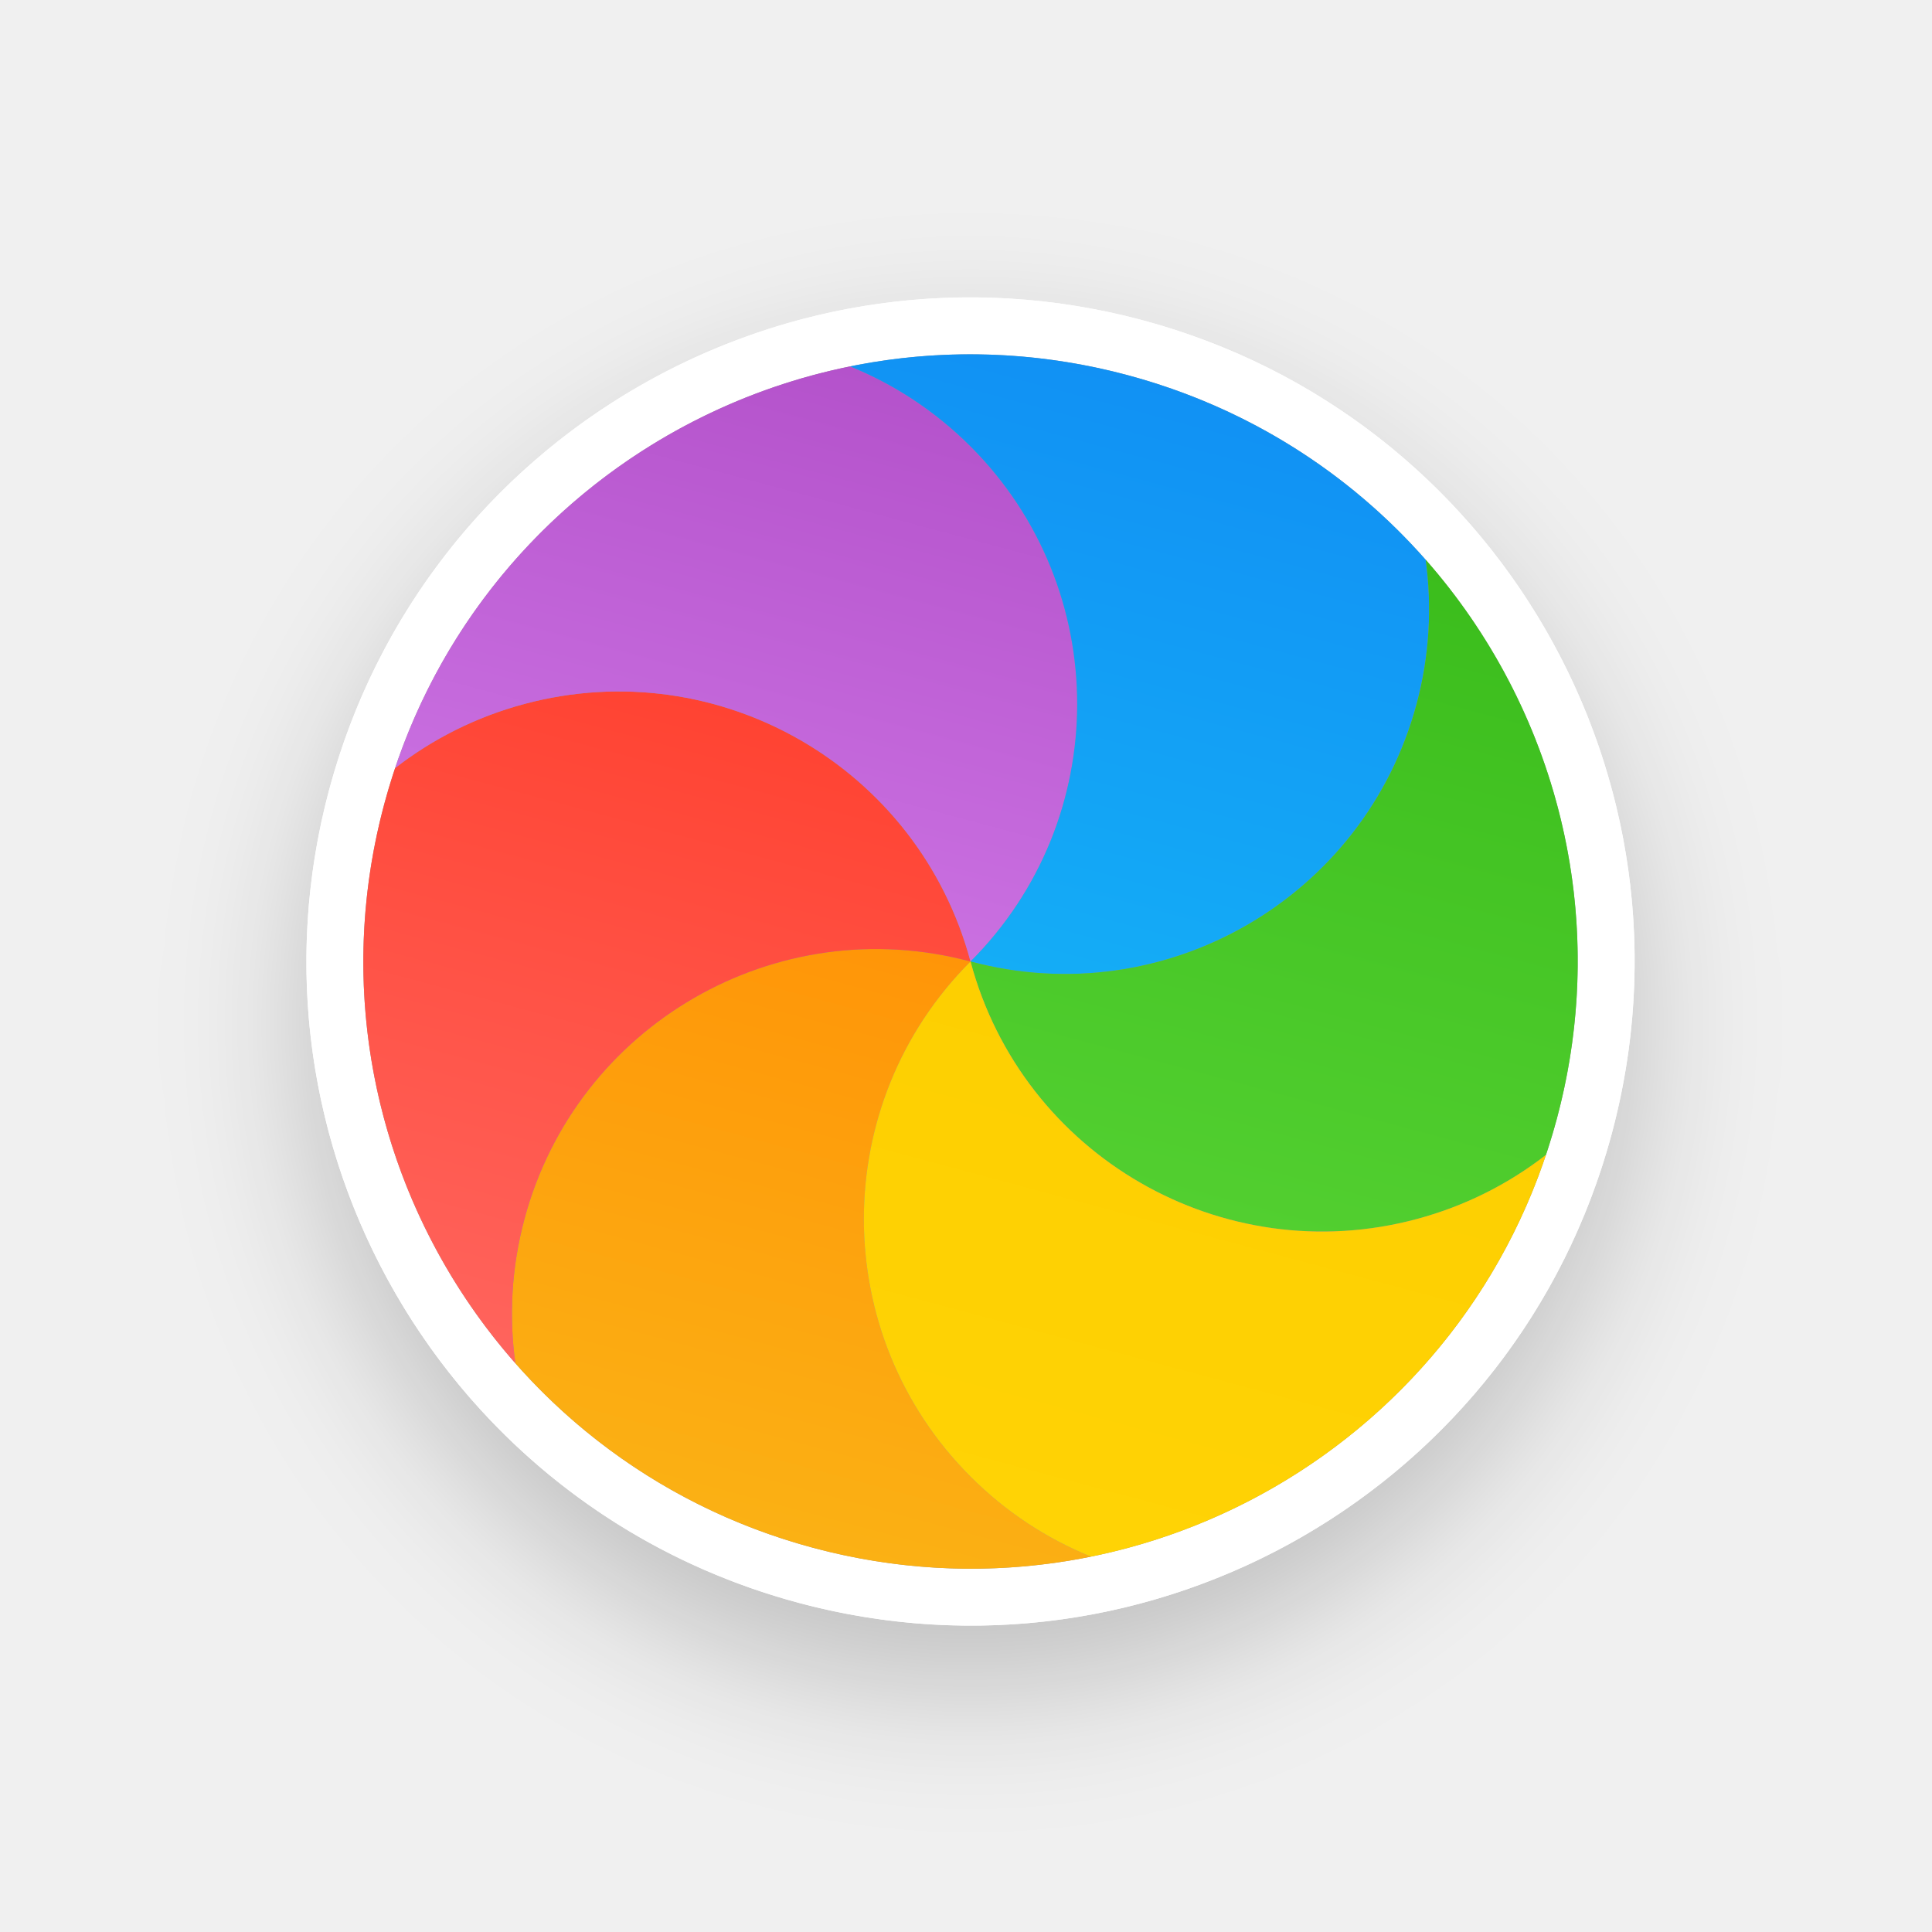
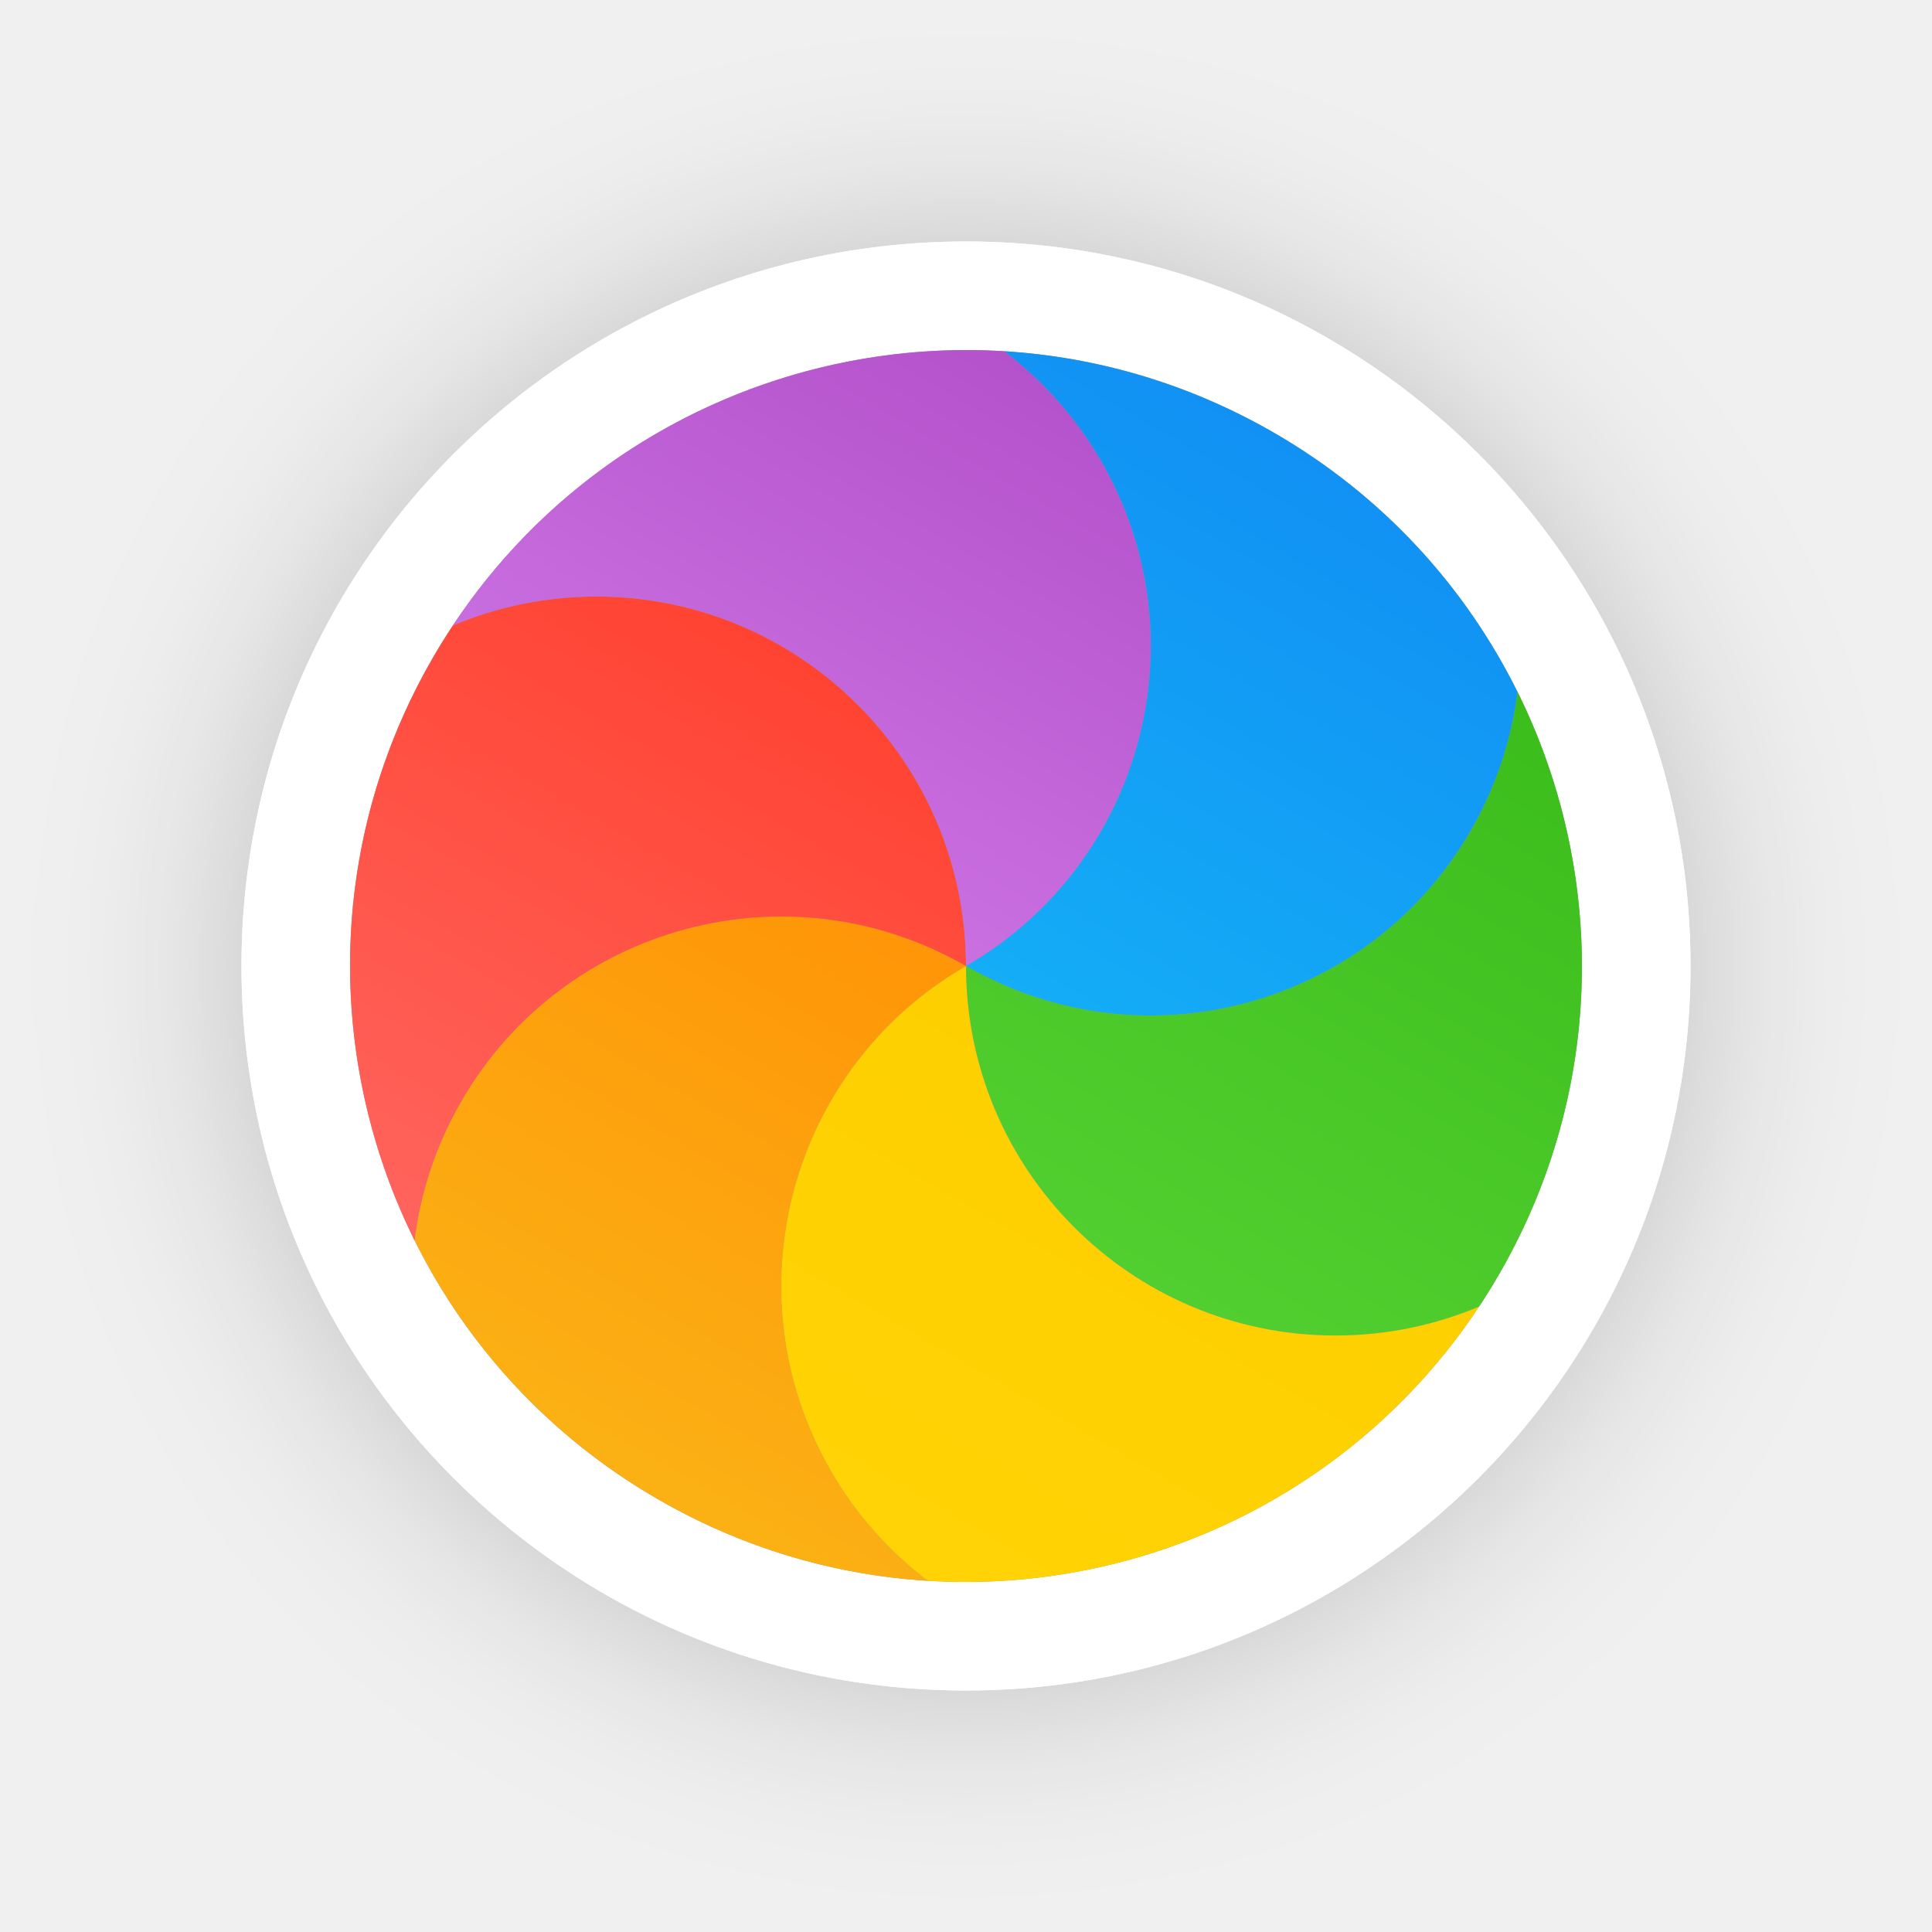
- <svg xmlns="http://www.w3.org/2000/svg" height="32" viewBox="0 0 32 32" width="32">
-   <filter id="a" color-interpolation-filters="sRGB" height="1.257" width="1.257" x="-.128" y="-.128">
-     <feGaussianBlur stdDeviation="1.177" />
+ <svg xmlns="http://www.w3.org/2000/svg" height="24" viewBox="0 0 24 24" width="24" version="1.1" id="svg2221">
+   <defs id="defs2225">
+     <filter style="color-interpolation-filters:sRGB" id="filter2849" x="-0.168" width="1.336" y="-0.168" height="1.336">
+       <feGaussianBlur stdDeviation="1.54" id="feGaussianBlur2851" />
+     </filter>
+   </defs>
+   <linearGradient id="a" gradientTransform="matrix(1.028313,0,0,0.9836115,-1.5249,0.32507)" gradientUnits="userSpaceOnUse" x1="17.871" x2="17.871" y1="7.669" y2="17.893">
+     <stop offset="0" stop-color="#fbb114" id="stop2152" />
+     <stop offset="1" stop-color="#ff9508" id="stop2154" />
+   </linearGradient>
+   <linearGradient id="b" gradientTransform="matrix(0.944652,0,0,1.070723,-1.5249,0.32507)" gradientUnits="userSpaceOnUse" x1="23.954" x2="23.954" y1="8.61" y2="19.256">
+     <stop offset="0" stop-color="#ff645d" id="stop2157" />
+     <stop offset="1" stop-color="#ff4332" id="stop2159" />
+   </linearGradient>
+   <linearGradient id="c" gradientTransform="matrix(1.103708,0,0,0.9164209,-1.5249,0.32507)" gradientUnits="userSpaceOnUse" x1="20.127" x2="20.127" y1="19.205" y2="29.033">
+     <stop offset="0" stop-color="#ca70e1" id="stop2162" />
+     <stop offset="1" stop-color="#b452cb" id="stop2164" />
+   </linearGradient>
+   <linearGradient id="d" gradientTransform="matrix(1.028313,0,0,0.9836116,-1.5249,0.32507)" gradientUnits="userSpaceOnUse" x1="16.36" x2="16.36" y1="17.893" y2="28.118">
+     <stop offset="0" stop-color="#14adf6" id="stop2167" />
+     <stop offset="1" stop-color="#1191f4" id="stop2169" />
+   </linearGradient>
+   <linearGradient id="e" gradientTransform="matrix(0.944652,0,0,1.070723,-1.5249,0.32507)" gradientUnits="userSpaceOnUse" x1="13.308" x2="13.308" y1="13.619" y2="24.265">
+     <stop offset="0" stop-color="#52cf30" id="stop2172" />
+     <stop offset="1" stop-color="#3bbd1c" id="stop2174" />
+   </linearGradient>
+   <linearGradient id="f" gradientTransform="matrix(1.103708,0,0,0.9164209,-1.5249,0.32507)" gradientUnits="userSpaceOnUse" x1="11.766" x2="11.766" y1="9.377" y2="19.205">
+     <stop offset="0" stop-color="#ffd305" id="stop2177" />
+     <stop offset="1" stop-color="#fdcf01" id="stop2179" />
+   </linearGradient>
+   <filter id="g" height="1.257" width="1.257" x="-0.128" y="-0.128" style="color-interpolation-filters:sRGB">
+     <feGaussianBlur stdDeviation="1.177" id="feGaussianBlur2182" />
  </filter>
-   <linearGradient id="b" gradientTransform="matrix(1.028313 0 0 .9836115 343.323 796.7172)" gradientUnits="userSpaceOnUse" x1="17.871" x2="17.871" y1="7.669" y2="17.893">
-     <stop offset="0" stop-color="#fbb114" />
-     <stop offset="1" stop-color="#ff9508" />
-   </linearGradient>
-   <linearGradient id="c" gradientTransform="matrix(.944652 0 0 1.070723 343.323 796.7172)" gradientUnits="userSpaceOnUse" x1="23.954" x2="23.954" y1="8.61" y2="19.256">
-     <stop offset="0" stop-color="#ff645d" />
-     <stop offset="1" stop-color="#ff4332" />
-   </linearGradient>
-   <linearGradient id="d" gradientTransform="matrix(1.103708 0 0 .9164209 343.323 796.7172)" gradientUnits="userSpaceOnUse" x1="20.127" x2="20.127" y1="19.205" y2="29.033">
-     <stop offset="0" stop-color="#ca70e1" />
-     <stop offset="1" stop-color="#b452cb" />
-   </linearGradient>
-   <linearGradient id="e" gradientTransform="matrix(1.028313 0 0 .9836116 343.323 796.7172)" gradientUnits="userSpaceOnUse" x1="16.36" x2="16.36" y1="17.893" y2="28.118">
-     <stop offset="0" stop-color="#14adf6" />
-     <stop offset="1" stop-color="#1191f4" />
-   </linearGradient>
-   <linearGradient id="f" gradientTransform="matrix(.944652 0 0 1.070723 343.323 796.7172)" gradientUnits="userSpaceOnUse" x1="13.308" x2="13.308" y1="13.619" y2="24.265">
-     <stop offset="0" stop-color="#52cf30" />
-     <stop offset="1" stop-color="#3bbd1c" />
-   </linearGradient>
-   <linearGradient id="g" gradientTransform="matrix(1.103708 0 0 .9164209 343.323 796.7172)" gradientUnits="userSpaceOnUse" x1="11.766" x2="11.766" y1="9.377" y2="19.205">
-     <stop offset="0" stop-color="#ffd305" />
-     <stop offset="1" stop-color="#fdcf01" />
-   </linearGradient>
-   <g transform="translate(0 -1020.362)">
-     <path d="m16.075 1026.3c-6.075 0-11 4.925-11 11s4.925 11 11 11 11-4.925 11-11-4.925-11-11-11z" filter="url(#a)" opacity=".2" />
-     <g fill-rule="evenodd" transform="matrix(-.9656862 -.2587548 .2587548 -.9656862 153.9048 1916.053)">
-       <g fill="#fff">
-         <circle cx="360.923" cy="814.317" r="11" />
-         <path d="m367.005 805.15c.333.789.518 1.656.518 2.567 0 3.645-2.955 6.6-6.6 6.6 1.823-3.157.741-7.193-2.416-9.016-.789-.456-1.633-.73-2.484-.835 1.475-.735 3.139-1.149 4.9-1.149 2.249 0 4.34.675 6.082 1.833z" />
-         <path d="m371.902 815.002c-.516.683-1.175 1.276-1.963 1.731-3.157 1.823-7.193.741-9.016-2.416 3.645 0 6.6-2.955 6.6-6.6 0-.91-.184-1.778-.518-2.567 2.964 1.971 4.918 5.341 4.918 9.167 0 .23-.007.459-.021.685z" />
-         <path d="m365.823 824.168c-.851-.106-1.695-.38-2.484-.835-3.157-1.823-4.238-5.859-2.416-9.016 1.823 3.157 5.859 4.238 9.016 2.416.788-.455 1.447-1.048 1.963-1.731-.247 4.022-2.656 7.46-6.079 9.166z" />
-         <path d="m354.841 823.484c-.333-.789-.518-1.656-.518-2.567 0-3.645 2.955-6.6 6.6-6.6-1.823 3.157-.741 7.193 2.416 9.016.789.456 1.633.73 2.484.835-1.475.735-3.139 1.149-4.9 1.149-2.249 0-4.34-.675-6.082-1.833z" />
-         <path d="m349.944 813.632c.516-.683 1.175-1.276 1.963-1.731 3.157-1.823 7.193-.741 9.016 2.416-3.645 0-6.6 2.955-6.6 6.6 0 .91.184 1.778.518 2.567-2.964-1.971-4.918-5.341-4.918-9.167 0-.23.007-.459.021-.685z" />
-         <path d="m356.023 804.466c.851.106 1.695.38 2.484.835 3.157 1.823 4.238 5.859 2.416 9.016-1.823-3.157-5.859-4.238-9.016-2.416-.788.455-1.447 1.048-1.963 1.731.247-4.022 2.656-7.46 6.079-9.166z" />
-       </g>
-       <circle cx="360.923" cy="814.317" fill="#959595" r="10.057" />
-       <path d="m366.484 805.936c.305.721.473 1.514.473 2.347 0 3.333-2.702 6.034-6.034 6.034 1.666-2.886.677-6.577-2.209-8.243-.722-.417-1.493-.667-2.271-.764 1.349-.672 2.87-1.05 4.48-1.05 2.056 0 3.968.617 5.561 1.676z" fill="url(#b)" />
-       <path d="m370.961 814.944c-.472.624-1.074 1.166-1.795 1.582-2.886 1.666-6.577.677-8.243-2.209 3.333 0 6.034-2.702 6.034-6.034 0-.832-.169-1.625-.473-2.347 2.71 1.802 4.496 4.883 4.496 8.381 0 .21-.007.419-.019.626z" fill="url(#c)" />
-       <path d="m365.403 823.324c-.778-.097-1.55-.347-2.271-.764-2.886-1.666-3.875-5.357-2.209-8.243 1.666 2.886 5.357 3.875 8.243 2.209.72-.416 1.323-.958 1.795-1.582-.226 3.678-2.428 6.821-5.558 8.38z" fill="url(#d)" />
-       <path d="m355.362 822.698c-.305-.721-.473-1.514-.473-2.347 0-3.333 2.702-6.034 6.034-6.034-1.666 2.886-.677 6.577 2.209 8.243.722.417 1.493.667 2.271.764-1.349.672-2.87 1.05-4.48 1.05-2.056 0-3.968-.617-5.561-1.676z" fill="url(#e)" />
-       <path d="m350.885 813.691c.472-.624 1.074-1.166 1.795-1.582 2.886-1.666 6.577-.677 8.243 2.209-3.333 0-6.034 2.702-6.034 6.034 0 .832.169 1.625.473 2.347-2.71-1.802-4.496-4.883-4.496-8.381 0-.21.007-.419.019-.626z" fill="url(#f)" />
-       <path d="m356.443 805.31c.778.097 1.55.347 2.271.764 2.886 1.666 3.875 5.357 2.209 8.243-1.666-2.886-5.357-3.875-8.243-2.209-.72.416-1.323.958-1.795 1.582.226-3.678 2.428-6.821 5.558-8.38z" fill="url(#g)" />
+   <g transform="matrix(0.8181815,0,0,0.8181815,-283.3005,-654.2592)" style="opacity:0.2;fill:#000000;fill-opacity:1;fill-rule:evenodd;filter:url(#filter2849)" id="g2839">
+     <circle id="circle2825" r="11" cy="814.317" cx="360.923" style="fill:#000000;fill-opacity:1" />
+     <path id="path2827" d="m 367.005,805.15 c 0.333,0.789 0.518,1.656 0.518,2.567 0,3.645 -2.955,6.6 -6.6,6.6 1.823,-3.157 0.741,-7.193 -2.416,-9.016 -0.789,-0.456 -1.633,-0.73 -2.484,-0.835 1.475,-0.735 3.139,-1.149 4.9,-1.149 2.249,0 4.34,0.675 6.082,1.833 z" style="fill:#000000;fill-opacity:1" />
+     <path id="path2829" d="m 371.902,815.002 c -0.516,0.683 -1.175,1.276 -1.963,1.731 -3.157,1.823 -7.193,0.741 -9.016,-2.416 3.645,0 6.6,-2.955 6.6,-6.6 0,-0.91 -0.184,-1.778 -0.518,-2.567 2.964,1.971 4.918,5.341 4.918,9.167 0,0.23 -0.007,0.459 -0.021,0.685 z" style="fill:#000000;fill-opacity:1" />
+     <path id="path2831" d="m 365.823,824.168 c -0.851,-0.106 -1.695,-0.38 -2.484,-0.835 -3.157,-1.823 -4.238,-5.859 -2.416,-9.016 1.823,3.157 5.859,4.238 9.016,2.416 0.788,-0.455 1.447,-1.048 1.963,-1.731 -0.247,4.022 -2.656,7.46 -6.079,9.166 z" style="fill:#000000;fill-opacity:1" />
+     <path id="path2833" d="m 354.841,823.484 c -0.333,-0.789 -0.518,-1.656 -0.518,-2.567 0,-3.645 2.955,-6.6 6.6,-6.6 -1.823,3.157 -0.741,7.193 2.416,9.016 0.789,0.456 1.633,0.73 2.484,0.835 -1.475,0.735 -3.139,1.149 -4.9,1.149 -2.249,0 -4.34,-0.675 -6.082,-1.833 z" style="fill:#000000;fill-opacity:1" />
+     <path id="path2835" d="m 349.944,813.632 c 0.516,-0.683 1.175,-1.276 1.963,-1.731 3.157,-1.823 7.193,-0.741 9.016,2.416 -3.645,0 -6.6,2.955 -6.6,6.6 0,0.91 0.184,1.778 0.518,2.567 -2.964,-1.971 -4.918,-5.341 -4.918,-9.167 0,-0.23 0.007,-0.459 0.021,-0.685 z" style="fill:#000000;fill-opacity:1" />
+     <path id="path2837" d="m 356.023,804.466 c 0.851,0.106 1.695,0.38 2.484,0.835 3.157,1.823 4.238,5.859 2.416,9.016 -1.823,-3.157 -5.859,-4.238 -9.016,-2.416 -0.788,0.455 -1.447,1.048 -1.963,1.731 0.247,-4.022 2.656,-7.46 6.079,-9.166 z" style="fill:#000000;fill-opacity:1" />
+   </g>
+   <g id="g2201" style="fill:#ffffff;fill-rule:evenodd" transform="matrix(0.8181815,0,0,0.8181815,-283.3005,-654.2592)">
+     <circle cx="360.923" cy="814.317" r="11" id="circle2187" />
+     <path d="m 367.005,805.15 c 0.333,0.789 0.518,1.656 0.518,2.567 0,3.645 -2.955,6.6 -6.6,6.6 1.823,-3.157 0.741,-7.193 -2.416,-9.016 -0.789,-0.456 -1.633,-0.73 -2.484,-0.835 1.475,-0.735 3.139,-1.149 4.9,-1.149 2.249,0 4.34,0.675 6.082,1.833 z" id="path2189" />
+     <path d="m 371.902,815.002 c -0.516,0.683 -1.175,1.276 -1.963,1.731 -3.157,1.823 -7.193,0.741 -9.016,-2.416 3.645,0 6.6,-2.955 6.6,-6.6 0,-0.91 -0.184,-1.778 -0.518,-2.567 2.964,1.971 4.918,5.341 4.918,9.167 0,0.23 -0.007,0.459 -0.021,0.685 z" id="path2191" />
+     <path d="m 365.823,824.168 c -0.851,-0.106 -1.695,-0.38 -2.484,-0.835 -3.157,-1.823 -4.238,-5.859 -2.416,-9.016 1.823,3.157 5.859,4.238 9.016,2.416 0.788,-0.455 1.447,-1.048 1.963,-1.731 -0.247,4.022 -2.656,7.46 -6.079,9.166 z" id="path2193" />
+     <path d="m 354.841,823.484 c -0.333,-0.789 -0.518,-1.656 -0.518,-2.567 0,-3.645 2.955,-6.6 6.6,-6.6 -1.823,3.157 -0.741,7.193 2.416,9.016 0.789,0.456 1.633,0.73 2.484,0.835 -1.475,0.735 -3.139,1.149 -4.9,1.149 -2.249,0 -4.34,-0.675 -6.082,-1.833 z" id="path2195" />
+     <path d="m 349.944,813.632 c 0.516,-0.683 1.175,-1.276 1.963,-1.731 3.157,-1.823 7.193,-0.741 9.016,2.416 -3.645,0 -6.6,2.955 -6.6,6.6 0,0.91 0.184,1.778 0.518,2.567 -2.964,-1.971 -4.918,-5.341 -4.918,-9.167 0,-0.23 0.007,-0.459 0.021,-0.685 z" id="path2197" />
+     <path d="m 356.023,804.466 c 0.851,0.106 1.695,0.38 2.484,0.835 3.157,1.823 4.238,5.859 2.416,9.016 -1.823,-3.157 -5.859,-4.238 -9.016,-2.416 -0.788,0.455 -1.447,1.048 -1.963,1.731 0.247,-4.022 2.656,-7.46 6.079,-9.166 z" id="path2199" />
+   </g>
+   <g id="g2823" transform="matrix(-1.558846,-0.9,0.9,-1.558846,20.08254,49.36524)">
+     <circle style="fill:#959595;fill-rule:evenodd;stroke-width:0.423" id="circle2203" r="4.25" cy="15.732" cx="14.268" />
+     <g transform="matrix(0.4225851,0,0,0.4225851,7.474854,8.157344)" id="g2813">
+       <path d="m 21.636,9.544 c 0.305,0.721 0.473,1.514 0.473,2.347 0,3.333 -2.702,6.034 -6.034,6.034 1.666,-2.886 0.677,-6.577 -2.209,-8.243 -0.722,-0.417 -1.493,-0.667 -2.271,-0.764 1.349,-0.672 2.87,-1.05 4.48,-1.05 2.056,0 3.968,0.617 5.561,1.676 z" id="path2205" style="fill:url(#a);fill-rule:evenodd" />
+       <path d="m 26.113,18.551 c -0.472,0.624 -1.074,1.166 -1.795,1.582 -2.886,1.666 -6.577,0.677 -8.243,-2.209 3.333,0 6.034,-2.702 6.034,-6.034 0,-0.832 -0.169,-1.625 -0.473,-2.347 2.71,1.802 4.496,4.883 4.496,8.381 0,0.21 -0.007,0.419 -0.019,0.626 z" id="path2207" style="fill:url(#b);fill-rule:evenodd" />
+       <path d="m 20.555,26.932 c -0.778,-0.097 -1.55,-0.347 -2.271,-0.764 -2.886,-1.666 -3.875,-5.357 -2.209,-8.243 1.666,2.886 5.357,3.875 8.243,2.209 0.72,-0.416 1.323,-0.958 1.795,-1.582 -0.226,3.678 -2.428,6.821 -5.558,8.38 z" id="path2209" style="fill:url(#c);fill-rule:evenodd" />
+       <path d="m 10.514,26.306 c -0.305,-0.721 -0.473,-1.514 -0.473,-2.347 0,-3.333 2.702,-6.034 6.034,-6.034 -1.666,2.886 -0.677,6.577 2.209,8.243 0.722,0.417 1.493,0.667 2.271,0.764 -1.349,0.672 -2.87,1.05 -4.48,1.05 -2.056,0 -3.968,-0.617 -5.561,-1.676 z" id="path2211" style="fill:url(#d);fill-rule:evenodd" />
+       <path d="m 6.037,17.299 c 0.472,-0.624 1.074,-1.166 1.795,-1.582 2.886,-1.666 6.577,-0.677 8.243,2.209 -3.333,0 -6.034,2.702 -6.034,6.034 0,0.832 0.169,1.625 0.473,2.347 -2.71,-1.802 -4.496,-4.883 -4.496,-8.381 0,-0.21 0.007,-0.419 0.019,-0.626 z" id="path2213" style="fill:url(#e);fill-rule:evenodd" />
+       <path d="m 11.595,8.918 c 0.778,0.097 1.55,0.347 2.271,0.764 2.886,1.666 3.875,5.357 2.209,8.243 -1.666,-2.886 -5.357,-3.875 -8.243,-2.209 -0.72,0.416 -1.323,0.958 -1.795,1.582 0.226,-3.678 2.428,-6.821 5.558,-8.38 z" id="path2215" style="fill:url(#f);fill-rule:evenodd" />
    </g>
  </g>
</svg>
